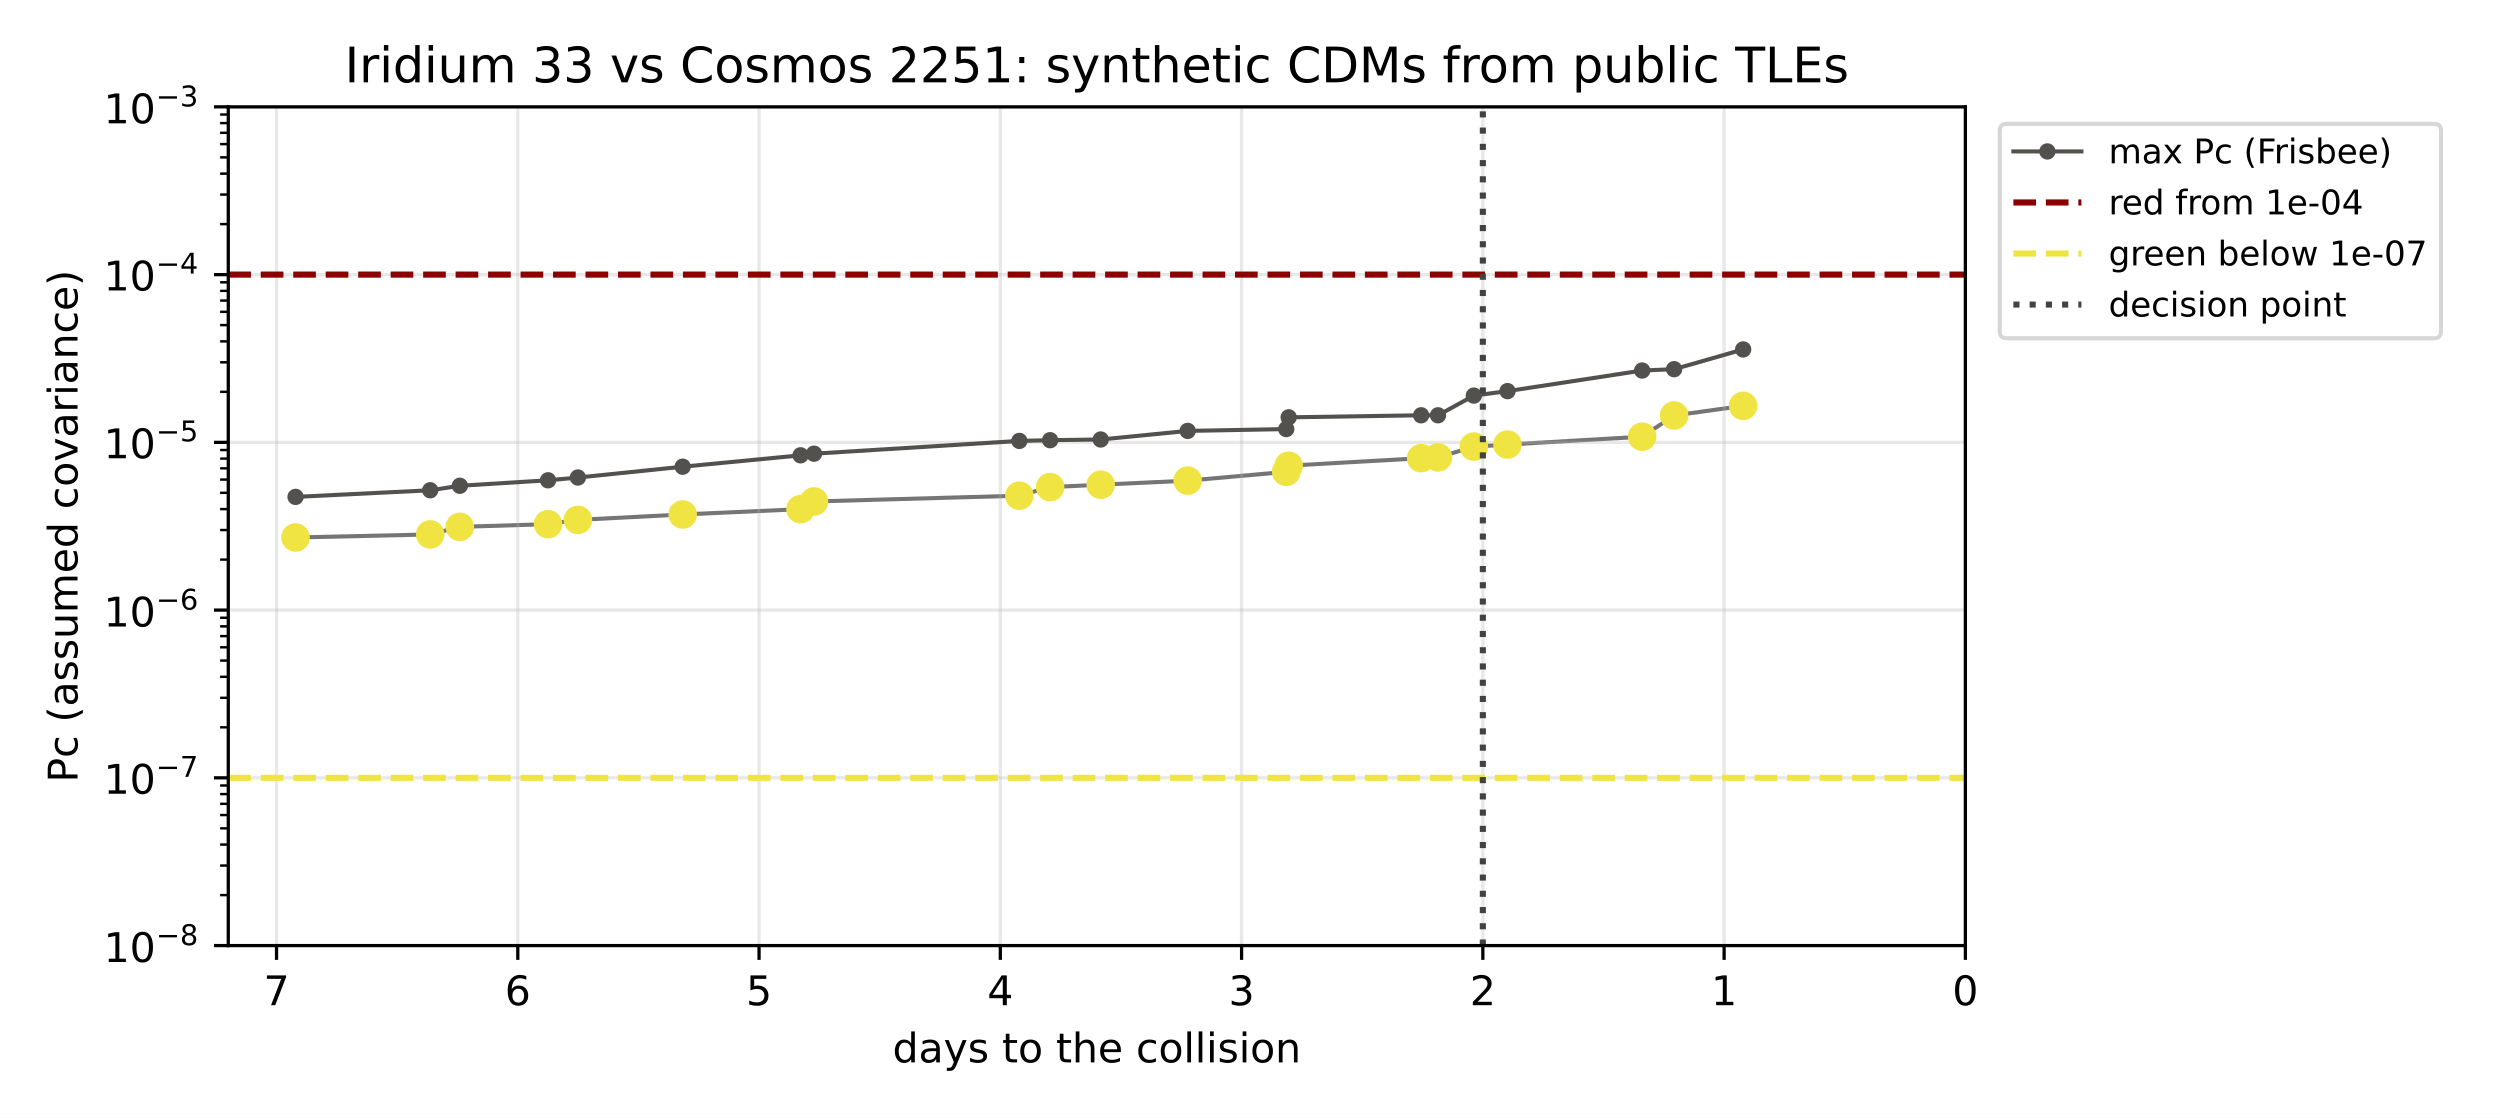
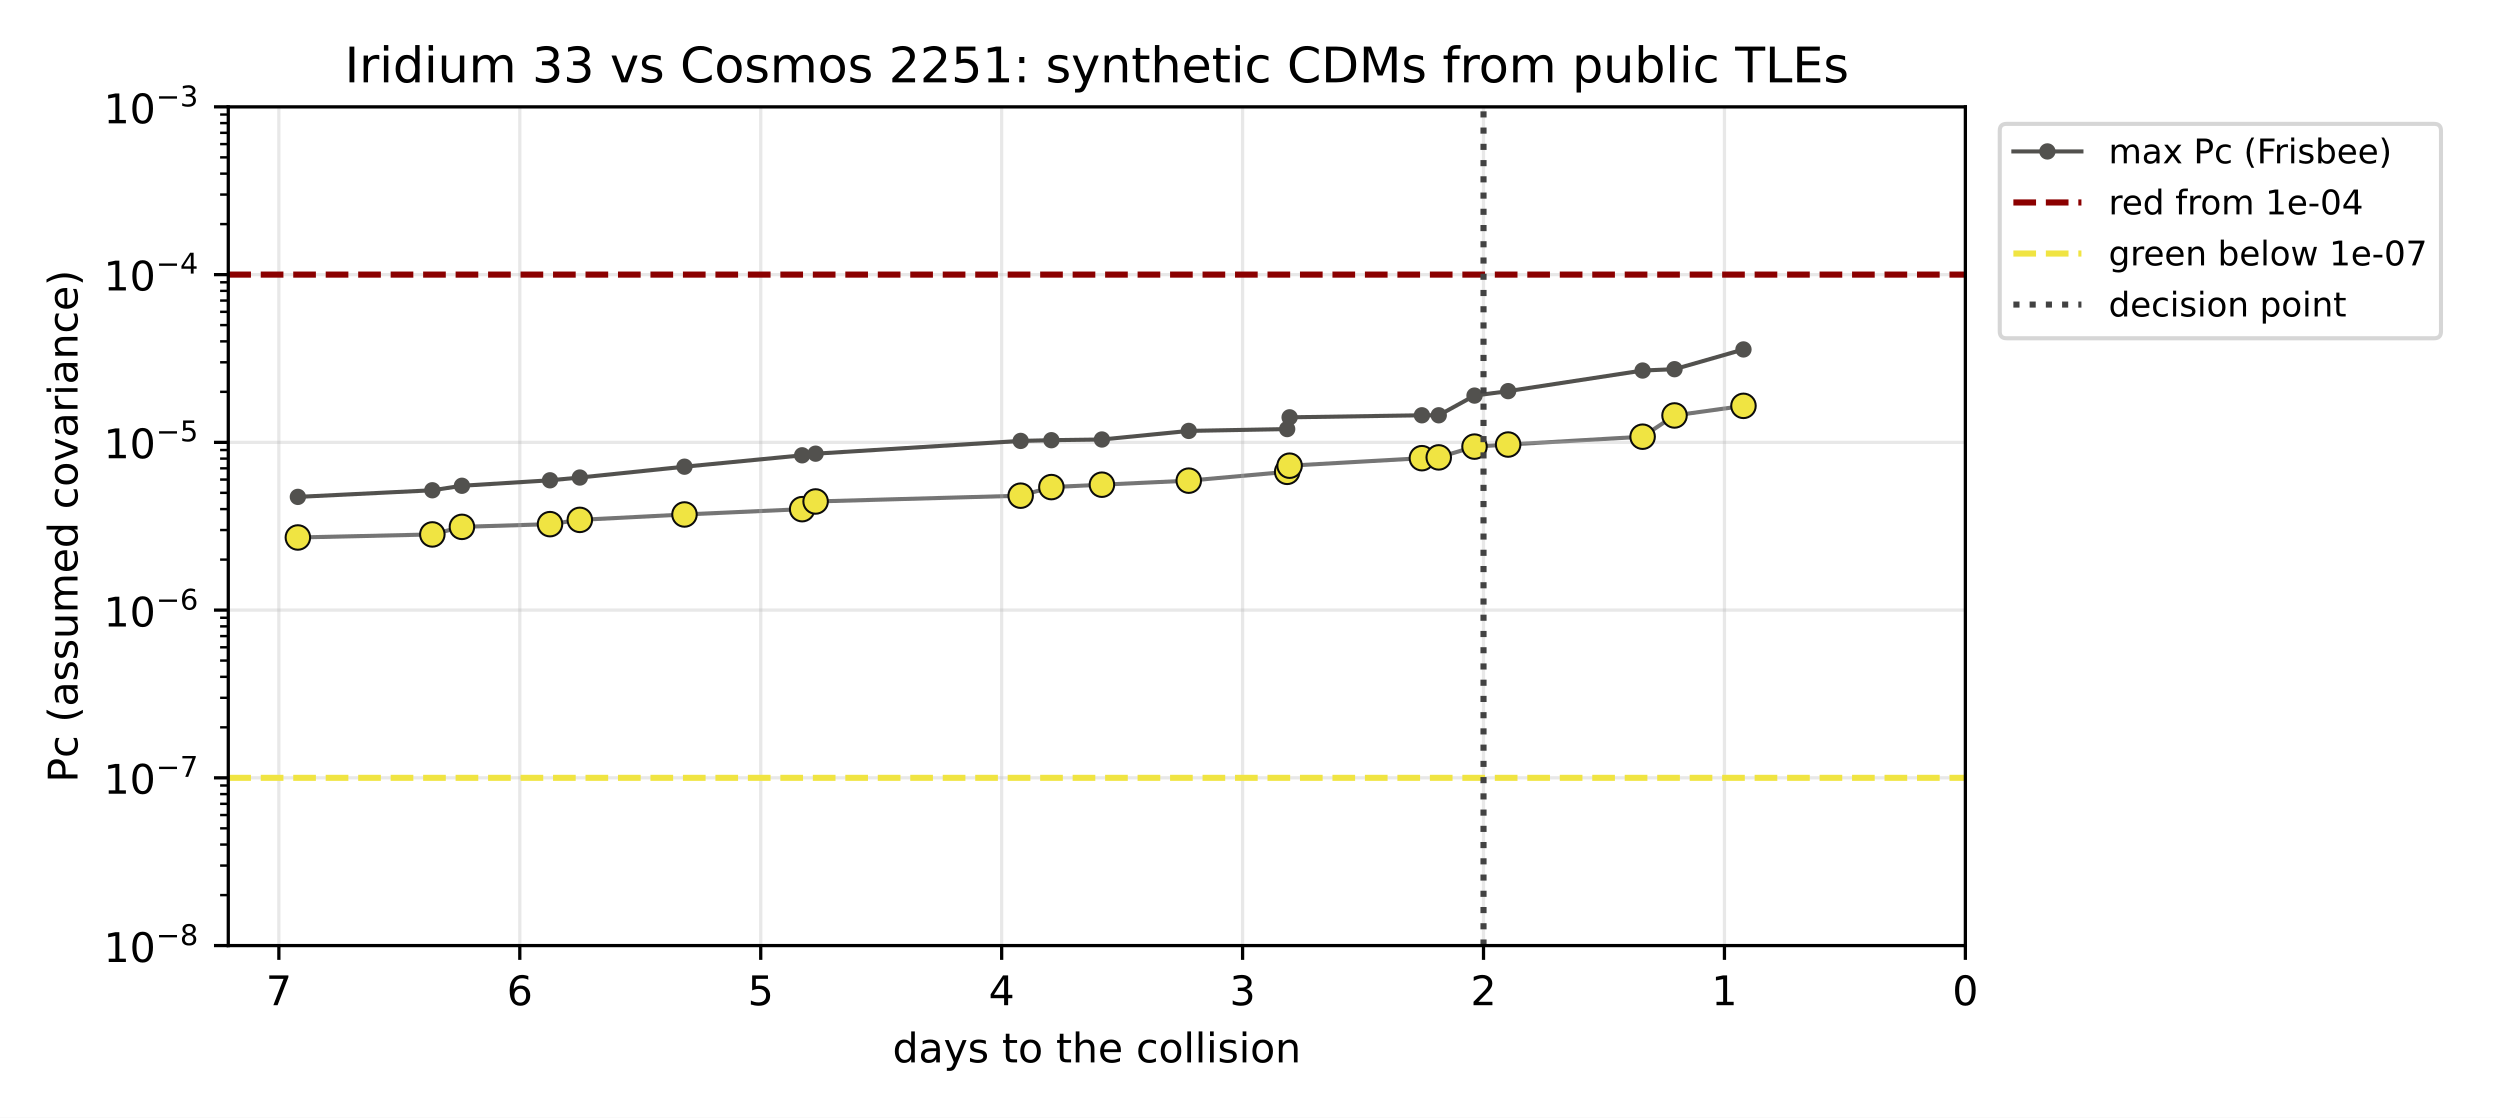
<svg xmlns="http://www.w3.org/2000/svg" xmlns:xlink="http://www.w3.org/1999/xlink" width="612pt" height="273.6pt" viewBox="0 0 612 273.6" version="1.1">
  <defs>
    <style type="text/css">*{stroke-linejoin: round; stroke-linecap: butt}</style>
  </defs>
  <g id="figure_1">
    <g id="patch_1">
      <path d="M 0 273.6  L 612 273.6  L 612 0  L 0 0  z " style="fill: #ffffff" />
    </g>
    <g id="axes_1">
      <g id="patch_2">
        <path d="M 55.882 231.478  L 481.124 231.478  L 481.124 26.16  L 55.882 26.16  z " style="fill: #ffffff" />
      </g>
      <g id="line2d_1">
-         <path d="M 72.351 131.577  L 105.316 130.828  L 112.57 128.976  L 134.161 128.312  L 141.469 127.265  L 167.125 125.943  L 195.97 124.643  L 199.269 122.76  L 249.538 121.342  L 257.069 119.241  L 269.454 118.653  L 290.744 117.663  L 314.868 115.504  L 315.468 114.001  L 347.896 112.163  L 352.025 111.97  L 360.794 109.331  L 369.036 108.824  L 402.001 106.904  L 409.825 101.704  L 426.724 99.355  " clip-path="url(#pdd4ad8a255)" style="fill: none; stroke: #757575; stroke-linecap: square" />
+         <path d="M 72.918 131.577  L 105.837 130.828  L 113.081 128.976  L 134.642 128.312  L 141.941 127.265  L 167.561 125.943  L 196.365 124.643  L 199.66 122.76  L 249.859 121.342  L 257.379 119.241  L 269.748 118.653  L 291.008 117.663  L 315.099 115.504  L 315.697 114.001  L 348.081 112.163  L 352.204 111.97  L 360.961 109.331  L 369.191 108.824  L 402.11 106.904  L 409.923 101.704  L 426.8 99.355  " clip-path="url(#pdd4ad8a255)" style="fill: none; stroke: #757575; stroke-linecap: square" />
      </g>
      <g id="matplotlib.axis_1">
        <g id="xtick_1">
          <g id="line2d_2">
            <path d="M 481.124 231.478  L 481.124 26.16  " clip-path="url(#pdd4ad8a255)" style="fill: none; stroke: #b0b0b0; stroke-opacity: 0.3; stroke-width: 0.8; stroke-linecap: square" />
          </g>
          <g id="line2d_3">
            <defs>
              <path id="mb61244df8e" d="M 0 0  L 0 3.5  " style="stroke: #000000; stroke-width: 0.8" />
            </defs>
            <g>
              <use xlink:href="#mb61244df8e" x="481.124" y="231.478" style="stroke: #000000; stroke-width: 0.8" />
            </g>
          </g>
          <g id="text_1">
            <text style="font-size: 10px; font-family: 'DejaVu Sans', 'Bitstream Vera Sans', 'Computer Modern Sans Serif', 'Lucida Grande', 'Verdana', 'Geneva', 'Lucid', 'Arial', 'Helvetica', 'Avant Garde', sans-serif; text-anchor: middle" x="481.124" y="246.075" transform="rotate(-0 481.124 246.0753)">0</text>
          </g>
        </g>
        <g id="xtick_2">
          <g id="line2d_4">
-             <path d="M 422.063 231.478  L 422.063 26.16  " clip-path="url(#pdd4ad8a255)" style="fill: none; stroke: #b0b0b0; stroke-opacity: 0.3; stroke-width: 0.8; stroke-linecap: square" />
+             <path d="M 422.145 231.478  L 422.145 26.16  " clip-path="url(#pdd4ad8a255)" style="fill: none; stroke: #b0b0b0; stroke-opacity: 0.3; stroke-width: 0.8; stroke-linecap: square" />
          </g>
          <g id="line2d_5">
            <g>
-               <use xlink:href="#mb61244df8e" x="422.063" y="231.478" style="stroke: #000000; stroke-width: 0.8" />
+               <use xlink:href="#mb61244df8e" x="422.145" y="231.478" style="stroke: #000000; stroke-width: 0.8" />
            </g>
          </g>
          <g id="text_2">
-             <text style="font-size: 10px; font-family: 'DejaVu Sans', 'Bitstream Vera Sans', 'Computer Modern Sans Serif', 'Lucida Grande', 'Verdana', 'Geneva', 'Lucid', 'Arial', 'Helvetica', 'Avant Garde', sans-serif; text-anchor: middle" x="422.063" y="246.075" transform="rotate(-0 422.0627 246.0753)">1</text>
+             <text style="font-size: 10px; font-family: 'DejaVu Sans', 'Bitstream Vera Sans', 'Computer Modern Sans Serif', 'Lucida Grande', 'Verdana', 'Geneva', 'Lucid', 'Arial', 'Helvetica', 'Avant Garde', sans-serif; text-anchor: middle" x="422.145" y="246.075" transform="rotate(-0 422.1446 246.0753)">1</text>
          </g>
        </g>
        <g id="xtick_3">
          <g id="line2d_6">
-             <path d="M 363.001 231.478  L 363.001 26.16  " clip-path="url(#pdd4ad8a255)" style="fill: none; stroke: #b0b0b0; stroke-opacity: 0.3; stroke-width: 0.8; stroke-linecap: square" />
+             <path d="M 363.165 231.478  L 363.165 26.16  " clip-path="url(#pdd4ad8a255)" style="fill: none; stroke: #b0b0b0; stroke-opacity: 0.3; stroke-width: 0.8; stroke-linecap: square" />
          </g>
          <g id="line2d_7">
            <g>
-               <use xlink:href="#mb61244df8e" x="363.001" y="231.478" style="stroke: #000000; stroke-width: 0.8" />
+               <use xlink:href="#mb61244df8e" x="363.165" y="231.478" style="stroke: #000000; stroke-width: 0.8" />
            </g>
          </g>
          <g id="text_3">
-             <text style="font-size: 10px; font-family: 'DejaVu Sans', 'Bitstream Vera Sans', 'Computer Modern Sans Serif', 'Lucida Grande', 'Verdana', 'Geneva', 'Lucid', 'Arial', 'Helvetica', 'Avant Garde', sans-serif; text-anchor: middle" x="363.001" y="246.075" transform="rotate(-0 363.0013 246.0753)">2</text>
+             <text style="font-size: 10px; font-family: 'DejaVu Sans', 'Bitstream Vera Sans', 'Computer Modern Sans Serif', 'Lucida Grande', 'Verdana', 'Geneva', 'Lucid', 'Arial', 'Helvetica', 'Avant Garde', sans-serif; text-anchor: middle" x="363.165" y="246.075" transform="rotate(-0 363.1651 246.0753)">2</text>
          </g>
        </g>
        <g id="xtick_4">
          <g id="line2d_8">
-             <path d="M 303.94 231.478  L 303.94 26.16  " clip-path="url(#pdd4ad8a255)" style="fill: none; stroke: #b0b0b0; stroke-opacity: 0.3; stroke-width: 0.8; stroke-linecap: square" />
+             <path d="M 304.186 231.478  L 304.186 26.16  " clip-path="url(#pdd4ad8a255)" style="fill: none; stroke: #b0b0b0; stroke-opacity: 0.3; stroke-width: 0.8; stroke-linecap: square" />
          </g>
          <g id="line2d_9">
            <g>
-               <use xlink:href="#mb61244df8e" x="303.94" y="231.478" style="stroke: #000000; stroke-width: 0.8" />
+               <use xlink:href="#mb61244df8e" x="304.186" y="231.478" style="stroke: #000000; stroke-width: 0.8" />
            </g>
          </g>
          <g id="text_4">
-             <text style="font-size: 10px; font-family: 'DejaVu Sans', 'Bitstream Vera Sans', 'Computer Modern Sans Serif', 'Lucida Grande', 'Verdana', 'Geneva', 'Lucid', 'Arial', 'Helvetica', 'Avant Garde', sans-serif; text-anchor: middle" x="303.94" y="246.075" transform="rotate(-0 303.94 246.0753)">3</text>
+             <text style="font-size: 10px; font-family: 'DejaVu Sans', 'Bitstream Vera Sans', 'Computer Modern Sans Serif', 'Lucida Grande', 'Verdana', 'Geneva', 'Lucid', 'Arial', 'Helvetica', 'Avant Garde', sans-serif; text-anchor: middle" x="304.186" y="246.075" transform="rotate(-0 304.1857 246.0753)">3</text>
          </g>
        </g>
        <g id="xtick_5">
          <g id="line2d_10">
-             <path d="M 244.879 231.478  L 244.879 26.16  " clip-path="url(#pdd4ad8a255)" style="fill: none; stroke: #b0b0b0; stroke-opacity: 0.3; stroke-width: 0.8; stroke-linecap: square" />
+             <path d="M 245.206 231.478  L 245.206 26.16  " clip-path="url(#pdd4ad8a255)" style="fill: none; stroke: #b0b0b0; stroke-opacity: 0.3; stroke-width: 0.8; stroke-linecap: square" />
          </g>
          <g id="line2d_11">
            <g>
-               <use xlink:href="#mb61244df8e" x="244.879" y="231.478" style="stroke: #000000; stroke-width: 0.8" />
+               <use xlink:href="#mb61244df8e" x="245.206" y="231.478" style="stroke: #000000; stroke-width: 0.8" />
            </g>
          </g>
          <g id="text_5">
-             <text style="font-size: 10px; font-family: 'DejaVu Sans', 'Bitstream Vera Sans', 'Computer Modern Sans Serif', 'Lucida Grande', 'Verdana', 'Geneva', 'Lucid', 'Arial', 'Helvetica', 'Avant Garde', sans-serif; text-anchor: middle" x="244.879" y="246.075" transform="rotate(-0 244.8786 246.0753)">4</text>
+             <text style="font-size: 10px; font-family: 'DejaVu Sans', 'Bitstream Vera Sans', 'Computer Modern Sans Serif', 'Lucida Grande', 'Verdana', 'Geneva', 'Lucid', 'Arial', 'Helvetica', 'Avant Garde', sans-serif; text-anchor: middle" x="245.206" y="246.075" transform="rotate(-0 245.2063 246.0753)">4</text>
          </g>
        </g>
        <g id="xtick_6">
          <g id="line2d_12">
-             <path d="M 185.817 231.478  L 185.817 26.16  " clip-path="url(#pdd4ad8a255)" style="fill: none; stroke: #b0b0b0; stroke-opacity: 0.3; stroke-width: 0.8; stroke-linecap: square" />
+             <path d="M 186.227 231.478  L 186.227 26.16  " clip-path="url(#pdd4ad8a255)" style="fill: none; stroke: #b0b0b0; stroke-opacity: 0.3; stroke-width: 0.8; stroke-linecap: square" />
          </g>
          <g id="line2d_13">
            <g>
-               <use xlink:href="#mb61244df8e" x="185.817" y="231.478" style="stroke: #000000; stroke-width: 0.8" />
+               <use xlink:href="#mb61244df8e" x="186.227" y="231.478" style="stroke: #000000; stroke-width: 0.8" />
            </g>
          </g>
          <g id="text_6">
-             <text style="font-size: 10px; font-family: 'DejaVu Sans', 'Bitstream Vera Sans', 'Computer Modern Sans Serif', 'Lucida Grande', 'Verdana', 'Geneva', 'Lucid', 'Arial', 'Helvetica', 'Avant Garde', sans-serif; text-anchor: middle" x="185.817" y="246.075" transform="rotate(-0 185.8173 246.0753)">5</text>
+             <text style="font-size: 10px; font-family: 'DejaVu Sans', 'Bitstream Vera Sans', 'Computer Modern Sans Serif', 'Lucida Grande', 'Verdana', 'Geneva', 'Lucid', 'Arial', 'Helvetica', 'Avant Garde', sans-serif; text-anchor: middle" x="186.227" y="246.075" transform="rotate(-0 186.2269 246.0753)">5</text>
          </g>
        </g>
        <g id="xtick_7">
          <g id="line2d_14">
-             <path d="M 126.756 231.478  L 126.756 26.16  " clip-path="url(#pdd4ad8a255)" style="fill: none; stroke: #b0b0b0; stroke-opacity: 0.3; stroke-width: 0.8; stroke-linecap: square" />
+             <path d="M 127.247 231.478  L 127.247 26.16  " clip-path="url(#pdd4ad8a255)" style="fill: none; stroke: #b0b0b0; stroke-opacity: 0.3; stroke-width: 0.8; stroke-linecap: square" />
          </g>
          <g id="line2d_15">
            <g>
-               <use xlink:href="#mb61244df8e" x="126.756" y="231.478" style="stroke: #000000; stroke-width: 0.8" />
+               <use xlink:href="#mb61244df8e" x="127.247" y="231.478" style="stroke: #000000; stroke-width: 0.8" />
            </g>
          </g>
          <g id="text_7">
-             <text style="font-size: 10px; font-family: 'DejaVu Sans', 'Bitstream Vera Sans', 'Computer Modern Sans Serif', 'Lucida Grande', 'Verdana', 'Geneva', 'Lucid', 'Arial', 'Helvetica', 'Avant Garde', sans-serif; text-anchor: middle" x="126.756" y="246.075" transform="rotate(-0 126.756 246.0753)">6</text>
+             <text style="font-size: 10px; font-family: 'DejaVu Sans', 'Bitstream Vera Sans', 'Computer Modern Sans Serif', 'Lucida Grande', 'Verdana', 'Geneva', 'Lucid', 'Arial', 'Helvetica', 'Avant Garde', sans-serif; text-anchor: middle" x="127.247" y="246.075" transform="rotate(-0 127.2474 246.0753)">6</text>
          </g>
        </g>
        <g id="xtick_8">
          <g id="line2d_16">
-             <path d="M 67.695 231.478  L 67.695 26.16  " clip-path="url(#pdd4ad8a255)" style="fill: none; stroke: #b0b0b0; stroke-opacity: 0.3; stroke-width: 0.8; stroke-linecap: square" />
+             <path d="M 68.268 231.478  L 68.268 26.16  " clip-path="url(#pdd4ad8a255)" style="fill: none; stroke: #b0b0b0; stroke-opacity: 0.3; stroke-width: 0.8; stroke-linecap: square" />
          </g>
          <g id="line2d_17">
            <g>
-               <use xlink:href="#mb61244df8e" x="67.695" y="231.478" style="stroke: #000000; stroke-width: 0.8" />
+               <use xlink:href="#mb61244df8e" x="68.268" y="231.478" style="stroke: #000000; stroke-width: 0.8" />
            </g>
          </g>
          <g id="text_8">
-             <text style="font-size: 10px; font-family: 'DejaVu Sans', 'Bitstream Vera Sans', 'Computer Modern Sans Serif', 'Lucida Grande', 'Verdana', 'Geneva', 'Lucid', 'Arial', 'Helvetica', 'Avant Garde', sans-serif; text-anchor: middle" x="67.695" y="246.075" transform="rotate(-0 67.69461 246.0753)">7</text>
+             <text style="font-size: 10px; font-family: 'DejaVu Sans', 'Bitstream Vera Sans', 'Computer Modern Sans Serif', 'Lucida Grande', 'Verdana', 'Geneva', 'Lucid', 'Arial', 'Helvetica', 'Avant Garde', sans-serif; text-anchor: middle" x="68.268" y="246.075" transform="rotate(-0 68.26802 246.0753)">7</text>
          </g>
        </g>
        <g id="text_9">
          <text style="font-size: 10px; font-family: 'DejaVu Sans', 'Bitstream Vera Sans', 'Computer Modern Sans Serif', 'Lucida Grande', 'Verdana', 'Geneva', 'Lucid', 'Arial', 'Helvetica', 'Avant Garde', sans-serif; text-anchor: middle" x="268.503" y="260.076" transform="rotate(-0 268.5032 260.0761)">days to the collision</text>
        </g>
      </g>
      <g id="matplotlib.axis_2">
        <g id="ytick_1">
          <g id="line2d_18">
            <path d="M 55.882 231.478  L 481.124 231.478  " clip-path="url(#pdd4ad8a255)" style="fill: none; stroke: #b0b0b0; stroke-opacity: 0.3; stroke-width: 0.8; stroke-linecap: square" />
          </g>
          <g id="line2d_19">
            <defs>
              <path id="m581bd21d73" d="M 0 0  L -3.5 0  " style="stroke: #000000; stroke-width: 0.8" />
            </defs>
            <g>
              <use xlink:href="#m581bd21d73" x="55.882" y="231.478" style="stroke: #000000; stroke-width: 0.8" />
            </g>
          </g>
          <g id="text_10">
            <g transform="translate(25.38234 236.1777)">
              <text>
                <tspan x="0" y="-0.675" style="font-size: 10px; font-family: 'DejaVu Sans'">1</tspan>
                <tspan x="6.362" y="-0.675" style="font-size: 10px; font-family: 'DejaVu Sans'">0</tspan>
                <tspan x="12.82" y="-4.805" style="font-size: 7px; font-family: 'DejaVu Sans'">−</tspan>
                <tspan x="18.686" y="-4.805" style="font-size: 7px; font-family: 'DejaVu Sans'">8</tspan>
              </text>
            </g>
          </g>
        </g>
        <g id="ytick_2">
          <g id="line2d_20">
            <path d="M 55.882 190.414  L 481.124 190.414  " clip-path="url(#pdd4ad8a255)" style="fill: none; stroke: #b0b0b0; stroke-opacity: 0.3; stroke-width: 0.8; stroke-linecap: square" />
          </g>
          <g id="line2d_21">
            <g>
              <use xlink:href="#m581bd21d73" x="55.882" y="190.414" style="stroke: #000000; stroke-width: 0.8" />
            </g>
          </g>
          <g id="text_11">
            <g transform="translate(25.38234 195.0641)">
              <text>
                <tspan x="0" y="-0.762" style="font-size: 10px; font-family: 'DejaVu Sans'">1</tspan>
                <tspan x="6.362" y="-0.762" style="font-size: 10px; font-family: 'DejaVu Sans'">0</tspan>
                <tspan x="12.82" y="-4.892" style="font-size: 7px; font-family: 'DejaVu Sans'">−</tspan>
                <tspan x="18.686" y="-4.892" style="font-size: 7px; font-family: 'DejaVu Sans'">7</tspan>
              </text>
            </g>
          </g>
        </g>
        <g id="ytick_3">
          <g id="line2d_22">
            <path d="M 55.882 149.351  L 481.124 149.351  " clip-path="url(#pdd4ad8a255)" style="fill: none; stroke: #b0b0b0; stroke-opacity: 0.3; stroke-width: 0.8; stroke-linecap: square" />
          </g>
          <g id="line2d_23">
            <g>
              <use xlink:href="#m581bd21d73" x="55.882" y="149.351" style="stroke: #000000; stroke-width: 0.8" />
            </g>
          </g>
          <g id="text_12">
            <g transform="translate(25.38234 154.0506)">
              <text>
                <tspan x="0" y="-0.675" style="font-size: 10px; font-family: 'DejaVu Sans'">1</tspan>
                <tspan x="6.362" y="-0.675" style="font-size: 10px; font-family: 'DejaVu Sans'">0</tspan>
                <tspan x="12.82" y="-4.805" style="font-size: 7px; font-family: 'DejaVu Sans'">−</tspan>
                <tspan x="18.686" y="-4.805" style="font-size: 7px; font-family: 'DejaVu Sans'">6</tspan>
              </text>
            </g>
          </g>
        </g>
        <g id="ytick_4">
          <g id="line2d_24">
            <path d="M 55.882 108.287  L 481.124 108.287  " clip-path="url(#pdd4ad8a255)" style="fill: none; stroke: #b0b0b0; stroke-opacity: 0.3; stroke-width: 0.8; stroke-linecap: square" />
          </g>
          <g id="line2d_25">
            <g>
              <use xlink:href="#m581bd21d73" x="55.882" y="108.287" style="stroke: #000000; stroke-width: 0.8" />
            </g>
          </g>
          <g id="text_13">
            <g transform="translate(25.38234 112.9371)">
              <text>
                <tspan x="0" y="-0.762" style="font-size: 10px; font-family: 'DejaVu Sans'">1</tspan>
                <tspan x="6.362" y="-0.762" style="font-size: 10px; font-family: 'DejaVu Sans'">0</tspan>
                <tspan x="12.82" y="-4.892" style="font-size: 7px; font-family: 'DejaVu Sans'">−</tspan>
                <tspan x="18.686" y="-4.892" style="font-size: 7px; font-family: 'DejaVu Sans'">5</tspan>
              </text>
            </g>
          </g>
        </g>
        <g id="ytick_5">
          <g id="line2d_26">
            <path d="M 55.882 67.224  L 481.124 67.224  " clip-path="url(#pdd4ad8a255)" style="fill: none; stroke: #b0b0b0; stroke-opacity: 0.3; stroke-width: 0.8; stroke-linecap: square" />
          </g>
          <g id="line2d_27">
            <g>
              <use xlink:href="#m581bd21d73" x="55.882" y="67.224" style="stroke: #000000; stroke-width: 0.8" />
            </g>
          </g>
          <g id="text_14">
            <g transform="translate(25.38234 71.87353)">
              <text>
                <tspan x="0" y="-0.762" style="font-size: 10px; font-family: 'DejaVu Sans'">1</tspan>
                <tspan x="6.362" y="-0.762" style="font-size: 10px; font-family: 'DejaVu Sans'">0</tspan>
                <tspan x="12.82" y="-4.892" style="font-size: 7px; font-family: 'DejaVu Sans'">−</tspan>
                <tspan x="18.686" y="-4.892" style="font-size: 7px; font-family: 'DejaVu Sans'">4</tspan>
              </text>
            </g>
          </g>
        </g>
        <g id="ytick_6">
          <g id="line2d_28">
            <path d="M 55.882 26.16  L 481.124 26.16  " clip-path="url(#pdd4ad8a255)" style="fill: none; stroke: #b0b0b0; stroke-opacity: 0.3; stroke-width: 0.8; stroke-linecap: square" />
          </g>
          <g id="line2d_29">
            <g>
              <use xlink:href="#m581bd21d73" x="55.882" y="26.16" style="stroke: #000000; stroke-width: 0.8" />
            </g>
          </g>
          <g id="text_15">
            <g transform="translate(25.38234 30.86)">
              <text>
                <tspan x="0" y="-0.675" style="font-size: 10px; font-family: 'DejaVu Sans'">1</tspan>
                <tspan x="6.362" y="-0.675" style="font-size: 10px; font-family: 'DejaVu Sans'">0</tspan>
                <tspan x="12.82" y="-4.805" style="font-size: 7px; font-family: 'DejaVu Sans'">−</tspan>
                <tspan x="18.686" y="-4.805" style="font-size: 7px; font-family: 'DejaVu Sans'">3</tspan>
              </text>
            </g>
          </g>
        </g>
        <g id="ytick_7">
          <g id="line2d_30">
            <defs>
              <path id="m487f15cbb2" d="M 0 0  L -2 0  " style="stroke: #000000; stroke-width: 0.6" />
            </defs>
            <g>
              <use xlink:href="#m487f15cbb2" x="55.882" y="219.116" style="stroke: #000000; stroke-width: 0.6" />
            </g>
          </g>
        </g>
        <g id="ytick_8">
          <g id="line2d_31">
            <g>
              <use xlink:href="#m487f15cbb2" x="55.882" y="211.885" style="stroke: #000000; stroke-width: 0.6" />
            </g>
          </g>
        </g>
        <g id="ytick_9">
          <g id="line2d_32">
            <g>
              <use xlink:href="#m487f15cbb2" x="55.882" y="206.755" style="stroke: #000000; stroke-width: 0.6" />
            </g>
          </g>
        </g>
        <g id="ytick_10">
          <g id="line2d_33">
            <g>
              <use xlink:href="#m487f15cbb2" x="55.882" y="202.775" style="stroke: #000000; stroke-width: 0.6" />
            </g>
          </g>
        </g>
        <g id="ytick_11">
          <g id="line2d_34">
            <g>
              <use xlink:href="#m487f15cbb2" x="55.882" y="199.524" style="stroke: #000000; stroke-width: 0.6" />
            </g>
          </g>
        </g>
        <g id="ytick_12">
          <g id="line2d_35">
            <g>
              <use xlink:href="#m487f15cbb2" x="55.882" y="196.775" style="stroke: #000000; stroke-width: 0.6" />
            </g>
          </g>
        </g>
        <g id="ytick_13">
          <g id="line2d_36">
            <g>
              <use xlink:href="#m487f15cbb2" x="55.882" y="194.394" style="stroke: #000000; stroke-width: 0.6" />
            </g>
          </g>
        </g>
        <g id="ytick_14">
          <g id="line2d_37">
            <g>
              <use xlink:href="#m487f15cbb2" x="55.882" y="192.293" style="stroke: #000000; stroke-width: 0.6" />
            </g>
          </g>
        </g>
        <g id="ytick_15">
          <g id="line2d_38">
            <g>
              <use xlink:href="#m487f15cbb2" x="55.882" y="178.053" style="stroke: #000000; stroke-width: 0.6" />
            </g>
          </g>
        </g>
        <g id="ytick_16">
          <g id="line2d_39">
            <g>
              <use xlink:href="#m487f15cbb2" x="55.882" y="170.822" style="stroke: #000000; stroke-width: 0.6" />
            </g>
          </g>
        </g>
        <g id="ytick_17">
          <g id="line2d_40">
            <g>
              <use xlink:href="#m487f15cbb2" x="55.882" y="165.691" style="stroke: #000000; stroke-width: 0.6" />
            </g>
          </g>
        </g>
        <g id="ytick_18">
          <g id="line2d_41">
            <g>
              <use xlink:href="#m487f15cbb2" x="55.882" y="161.712" style="stroke: #000000; stroke-width: 0.6" />
            </g>
          </g>
        </g>
        <g id="ytick_19">
          <g id="line2d_42">
            <g>
              <use xlink:href="#m487f15cbb2" x="55.882" y="158.46" style="stroke: #000000; stroke-width: 0.6" />
            </g>
          </g>
        </g>
        <g id="ytick_20">
          <g id="line2d_43">
            <g>
              <use xlink:href="#m487f15cbb2" x="55.882" y="155.711" style="stroke: #000000; stroke-width: 0.6" />
            </g>
          </g>
        </g>
        <g id="ytick_21">
          <g id="line2d_44">
            <g>
              <use xlink:href="#m487f15cbb2" x="55.882" y="153.33" style="stroke: #000000; stroke-width: 0.6" />
            </g>
          </g>
        </g>
        <g id="ytick_22">
          <g id="line2d_45">
            <g>
              <use xlink:href="#m487f15cbb2" x="55.882" y="151.23" style="stroke: #000000; stroke-width: 0.6" />
            </g>
          </g>
        </g>
        <g id="ytick_23">
          <g id="line2d_46">
            <g>
              <use xlink:href="#m487f15cbb2" x="55.882" y="136.989" style="stroke: #000000; stroke-width: 0.6" />
            </g>
          </g>
        </g>
        <g id="ytick_24">
          <g id="line2d_47">
            <g>
              <use xlink:href="#m487f15cbb2" x="55.882" y="129.758" style="stroke: #000000; stroke-width: 0.6" />
            </g>
          </g>
        </g>
        <g id="ytick_25">
          <g id="line2d_48">
            <g>
              <use xlink:href="#m487f15cbb2" x="55.882" y="124.628" style="stroke: #000000; stroke-width: 0.6" />
            </g>
          </g>
        </g>
        <g id="ytick_26">
          <g id="line2d_49">
            <g>
              <use xlink:href="#m487f15cbb2" x="55.882" y="120.648" style="stroke: #000000; stroke-width: 0.6" />
            </g>
          </g>
        </g>
        <g id="ytick_27">
          <g id="line2d_50">
            <g>
              <use xlink:href="#m487f15cbb2" x="55.882" y="117.397" style="stroke: #000000; stroke-width: 0.6" />
            </g>
          </g>
        </g>
        <g id="ytick_28">
          <g id="line2d_51">
            <g>
              <use xlink:href="#m487f15cbb2" x="55.882" y="114.648" style="stroke: #000000; stroke-width: 0.6" />
            </g>
          </g>
        </g>
        <g id="ytick_29">
          <g id="line2d_52">
            <g>
              <use xlink:href="#m487f15cbb2" x="55.882" y="112.267" style="stroke: #000000; stroke-width: 0.6" />
            </g>
          </g>
        </g>
        <g id="ytick_30">
          <g id="line2d_53">
            <g>
              <use xlink:href="#m487f15cbb2" x="55.882" y="110.166" style="stroke: #000000; stroke-width: 0.6" />
            </g>
          </g>
        </g>
        <g id="ytick_31">
          <g id="line2d_54">
            <g>
              <use xlink:href="#m487f15cbb2" x="55.882" y="95.926" style="stroke: #000000; stroke-width: 0.6" />
            </g>
          </g>
        </g>
        <g id="ytick_32">
          <g id="line2d_55">
            <g>
              <use xlink:href="#m487f15cbb2" x="55.882" y="88.695" style="stroke: #000000; stroke-width: 0.6" />
            </g>
          </g>
        </g>
        <g id="ytick_33">
          <g id="line2d_56">
            <g>
              <use xlink:href="#m487f15cbb2" x="55.882" y="83.564" style="stroke: #000000; stroke-width: 0.6" />
            </g>
          </g>
        </g>
        <g id="ytick_34">
          <g id="line2d_57">
            <g>
              <use xlink:href="#m487f15cbb2" x="55.882" y="79.585" style="stroke: #000000; stroke-width: 0.6" />
            </g>
          </g>
        </g>
        <g id="ytick_35">
          <g id="line2d_58">
            <g>
              <use xlink:href="#m487f15cbb2" x="55.882" y="76.333" style="stroke: #000000; stroke-width: 0.6" />
            </g>
          </g>
        </g>
        <g id="ytick_36">
          <g id="line2d_59">
            <g>
              <use xlink:href="#m487f15cbb2" x="55.882" y="73.584" style="stroke: #000000; stroke-width: 0.6" />
            </g>
          </g>
        </g>
        <g id="ytick_37">
          <g id="line2d_60">
            <g>
              <use xlink:href="#m487f15cbb2" x="55.882" y="71.203" style="stroke: #000000; stroke-width: 0.6" />
            </g>
          </g>
        </g>
        <g id="ytick_38">
          <g id="line2d_61">
            <g>
              <use xlink:href="#m487f15cbb2" x="55.882" y="69.102" style="stroke: #000000; stroke-width: 0.6" />
            </g>
          </g>
        </g>
        <g id="ytick_39">
          <g id="line2d_62">
            <g>
              <use xlink:href="#m487f15cbb2" x="55.882" y="54.862" style="stroke: #000000; stroke-width: 0.6" />
            </g>
          </g>
        </g>
        <g id="ytick_40">
          <g id="line2d_63">
            <g>
              <use xlink:href="#m487f15cbb2" x="55.882" y="47.631" style="stroke: #000000; stroke-width: 0.6" />
            </g>
          </g>
        </g>
        <g id="ytick_41">
          <g id="line2d_64">
            <g>
              <use xlink:href="#m487f15cbb2" x="55.882" y="42.501" style="stroke: #000000; stroke-width: 0.6" />
            </g>
          </g>
        </g>
        <g id="ytick_42">
          <g id="line2d_65">
            <g>
              <use xlink:href="#m487f15cbb2" x="55.882" y="38.521" style="stroke: #000000; stroke-width: 0.6" />
            </g>
          </g>
        </g>
        <g id="ytick_43">
          <g id="line2d_66">
            <g>
              <use xlink:href="#m487f15cbb2" x="55.882" y="35.27" style="stroke: #000000; stroke-width: 0.6" />
            </g>
          </g>
        </g>
        <g id="ytick_44">
          <g id="line2d_67">
            <g>
              <use xlink:href="#m487f15cbb2" x="55.882" y="32.521" style="stroke: #000000; stroke-width: 0.6" />
            </g>
          </g>
        </g>
        <g id="ytick_45">
          <g id="line2d_68">
            <g>
              <use xlink:href="#m487f15cbb2" x="55.882" y="30.139" style="stroke: #000000; stroke-width: 0.6" />
            </g>
          </g>
        </g>
        <g id="ytick_46">
          <g id="line2d_69">
            <g>
              <use xlink:href="#m487f15cbb2" x="55.882" y="28.039" style="stroke: #000000; stroke-width: 0.6" />
            </g>
          </g>
        </g>
        <g id="text_16">
          <text style="font-size: 10px; font-family: 'DejaVu Sans', 'Bitstream Vera Sans', 'Computer Modern Sans Serif', 'Lucida Grande', 'Verdana', 'Geneva', 'Lucid', 'Arial', 'Helvetica', 'Avant Garde', sans-serif; text-anchor: middle" x="18.98" y="128.819" transform="rotate(-90 18.98 128.8188)">Pc (assumed covariance)</text>
        </g>
      </g>
      <g id="PathCollection_1">
        <defs>
-           <path id="mcb1d6da054" d="M 0 3  C 0.796 3 1.559 2.684 2.121 2.121  C 2.684 1.559 3 0.796 3 0  C 3 -0.796 2.684 -1.559 2.121 -2.121  C 1.559 -2.684 0.796 -3 0 -3  C -0.796 -3 -1.559 -2.684 -2.121 -2.121  C -2.684 -1.559 -3 -0.796 -3 0  C -3 0.796 -2.684 1.559 -2.121 2.121  C -1.559 2.684 -0.796 3 0 3  z " style="stroke: #f0e442" />
+           <path id="C0_0_b67ca6094e" d="M 0 3  C 0.796 3 1.559 2.684 2.121 2.121  C 2.684 1.559 3 0.796 3 -0  C 3 -0.796 2.684 -1.559 2.121 -2.121  C 1.559 -2.684 0.796 -3 0 -3  C -0.796 -3 -1.559 -2.684 -2.121 -2.121  C -2.684 -1.559 -3 -0.796 -3 0  C -3 0.796 -2.684 1.559 -2.121 2.121  C -1.559 2.684 -0.796 3 0 3  z " />
        </defs>
        <g clip-path="url(#pdd4ad8a255)">
-           <use xlink:href="#mcb1d6da054" x="72.351" y="131.577" style="fill: #f0e442; stroke: #f0e442" />
-         </g>
-       </g>
-       <g id="PathCollection_2">
-         <g clip-path="url(#pdd4ad8a255)">
-           <use xlink:href="#mcb1d6da054" x="105.316" y="130.828" style="fill: #f0e442; stroke: #f0e442" />
-         </g>
-       </g>
-       <g id="PathCollection_3">
-         <g clip-path="url(#pdd4ad8a255)">
-           <use xlink:href="#mcb1d6da054" x="112.57" y="128.976" style="fill: #f0e442; stroke: #f0e442" />
-         </g>
-       </g>
-       <g id="PathCollection_4">
-         <g clip-path="url(#pdd4ad8a255)">
-           <use xlink:href="#mcb1d6da054" x="134.161" y="128.312" style="fill: #f0e442; stroke: #f0e442" />
-         </g>
-       </g>
-       <g id="PathCollection_5">
-         <g clip-path="url(#pdd4ad8a255)">
-           <use xlink:href="#mcb1d6da054" x="141.469" y="127.265" style="fill: #f0e442; stroke: #f0e442" />
-         </g>
-       </g>
-       <g id="PathCollection_6">
-         <g clip-path="url(#pdd4ad8a255)">
-           <use xlink:href="#mcb1d6da054" x="167.125" y="125.943" style="fill: #f0e442; stroke: #f0e442" />
-         </g>
-       </g>
-       <g id="PathCollection_7">
-         <g clip-path="url(#pdd4ad8a255)">
-           <use xlink:href="#mcb1d6da054" x="195.97" y="124.643" style="fill: #f0e442; stroke: #f0e442" />
-         </g>
-       </g>
-       <g id="PathCollection_8">
-         <g clip-path="url(#pdd4ad8a255)">
-           <use xlink:href="#mcb1d6da054" x="199.269" y="122.76" style="fill: #f0e442; stroke: #f0e442" />
-         </g>
-       </g>
-       <g id="PathCollection_9">
-         <g clip-path="url(#pdd4ad8a255)">
-           <use xlink:href="#mcb1d6da054" x="249.538" y="121.342" style="fill: #f0e442; stroke: #f0e442" />
-         </g>
-       </g>
-       <g id="PathCollection_10">
-         <g clip-path="url(#pdd4ad8a255)">
-           <use xlink:href="#mcb1d6da054" x="257.069" y="119.241" style="fill: #f0e442; stroke: #f0e442" />
-         </g>
-       </g>
-       <g id="PathCollection_11">
-         <g clip-path="url(#pdd4ad8a255)">
-           <use xlink:href="#mcb1d6da054" x="269.454" y="118.653" style="fill: #f0e442; stroke: #f0e442" />
-         </g>
-       </g>
-       <g id="PathCollection_12">
-         <g clip-path="url(#pdd4ad8a255)">
-           <use xlink:href="#mcb1d6da054" x="290.744" y="117.663" style="fill: #f0e442; stroke: #f0e442" />
-         </g>
-       </g>
-       <g id="PathCollection_13">
-         <g clip-path="url(#pdd4ad8a255)">
-           <use xlink:href="#mcb1d6da054" x="314.868" y="115.504" style="fill: #f0e442; stroke: #f0e442" />
-         </g>
-       </g>
-       <g id="PathCollection_14">
-         <g clip-path="url(#pdd4ad8a255)">
-           <use xlink:href="#mcb1d6da054" x="315.468" y="114.001" style="fill: #f0e442; stroke: #f0e442" />
-         </g>
-       </g>
-       <g id="PathCollection_15">
-         <g clip-path="url(#pdd4ad8a255)">
-           <use xlink:href="#mcb1d6da054" x="347.896" y="112.163" style="fill: #f0e442; stroke: #f0e442" />
-         </g>
-       </g>
-       <g id="PathCollection_16">
-         <g clip-path="url(#pdd4ad8a255)">
-           <use xlink:href="#mcb1d6da054" x="352.025" y="111.97" style="fill: #f0e442; stroke: #f0e442" />
-         </g>
-       </g>
-       <g id="PathCollection_17">
-         <g clip-path="url(#pdd4ad8a255)">
-           <use xlink:href="#mcb1d6da054" x="360.794" y="109.331" style="fill: #f0e442; stroke: #f0e442" />
-         </g>
-       </g>
-       <g id="PathCollection_18">
-         <g clip-path="url(#pdd4ad8a255)">
-           <use xlink:href="#mcb1d6da054" x="369.036" y="108.824" style="fill: #f0e442; stroke: #f0e442" />
-         </g>
-       </g>
-       <g id="PathCollection_19">
-         <g clip-path="url(#pdd4ad8a255)">
-           <use xlink:href="#mcb1d6da054" x="402.001" y="106.904" style="fill: #f0e442; stroke: #f0e442" />
-         </g>
-       </g>
-       <g id="PathCollection_20">
-         <g clip-path="url(#pdd4ad8a255)">
-           <use xlink:href="#mcb1d6da054" x="409.825" y="101.704" style="fill: #f0e442; stroke: #f0e442" />
-         </g>
-       </g>
-       <g id="PathCollection_21">
-         <g clip-path="url(#pdd4ad8a255)">
-           <use xlink:href="#mcb1d6da054" x="426.724" y="99.355" style="fill: #f0e442; stroke: #f0e442" />
+           <use xlink:href="#C0_0_b67ca6094e" x="72.918" y="131.577" style="fill: #f0e442; stroke: #0b0b0b; stroke-width: 0.5" />
+         </g>
+         <g clip-path="url(#pdd4ad8a255)">
+           <use xlink:href="#C0_0_b67ca6094e" x="105.837" y="130.828" style="fill: #f0e442; stroke: #0b0b0b; stroke-width: 0.5" />
+         </g>
+         <g clip-path="url(#pdd4ad8a255)">
+           <use xlink:href="#C0_0_b67ca6094e" x="113.081" y="128.976" style="fill: #f0e442; stroke: #0b0b0b; stroke-width: 0.5" />
+         </g>
+         <g clip-path="url(#pdd4ad8a255)">
+           <use xlink:href="#C0_0_b67ca6094e" x="134.642" y="128.312" style="fill: #f0e442; stroke: #0b0b0b; stroke-width: 0.5" />
+         </g>
+         <g clip-path="url(#pdd4ad8a255)">
+           <use xlink:href="#C0_0_b67ca6094e" x="141.941" y="127.265" style="fill: #f0e442; stroke: #0b0b0b; stroke-width: 0.5" />
+         </g>
+         <g clip-path="url(#pdd4ad8a255)">
+           <use xlink:href="#C0_0_b67ca6094e" x="167.561" y="125.943" style="fill: #f0e442; stroke: #0b0b0b; stroke-width: 0.5" />
+         </g>
+         <g clip-path="url(#pdd4ad8a255)">
+           <use xlink:href="#C0_0_b67ca6094e" x="196.365" y="124.643" style="fill: #f0e442; stroke: #0b0b0b; stroke-width: 0.5" />
+         </g>
+         <g clip-path="url(#pdd4ad8a255)">
+           <use xlink:href="#C0_0_b67ca6094e" x="199.66" y="122.76" style="fill: #f0e442; stroke: #0b0b0b; stroke-width: 0.5" />
+         </g>
+         <g clip-path="url(#pdd4ad8a255)">
+           <use xlink:href="#C0_0_b67ca6094e" x="249.859" y="121.342" style="fill: #f0e442; stroke: #0b0b0b; stroke-width: 0.5" />
+         </g>
+         <g clip-path="url(#pdd4ad8a255)">
+           <use xlink:href="#C0_0_b67ca6094e" x="257.379" y="119.241" style="fill: #f0e442; stroke: #0b0b0b; stroke-width: 0.5" />
+         </g>
+         <g clip-path="url(#pdd4ad8a255)">
+           <use xlink:href="#C0_0_b67ca6094e" x="269.748" y="118.653" style="fill: #f0e442; stroke: #0b0b0b; stroke-width: 0.5" />
+         </g>
+         <g clip-path="url(#pdd4ad8a255)">
+           <use xlink:href="#C0_0_b67ca6094e" x="291.008" y="117.663" style="fill: #f0e442; stroke: #0b0b0b; stroke-width: 0.5" />
+         </g>
+         <g clip-path="url(#pdd4ad8a255)">
+           <use xlink:href="#C0_0_b67ca6094e" x="315.099" y="115.504" style="fill: #f0e442; stroke: #0b0b0b; stroke-width: 0.5" />
+         </g>
+         <g clip-path="url(#pdd4ad8a255)">
+           <use xlink:href="#C0_0_b67ca6094e" x="315.697" y="114.001" style="fill: #f0e442; stroke: #0b0b0b; stroke-width: 0.5" />
+         </g>
+         <g clip-path="url(#pdd4ad8a255)">
+           <use xlink:href="#C0_0_b67ca6094e" x="348.081" y="112.163" style="fill: #f0e442; stroke: #0b0b0b; stroke-width: 0.5" />
+         </g>
+         <g clip-path="url(#pdd4ad8a255)">
+           <use xlink:href="#C0_0_b67ca6094e" x="352.204" y="111.97" style="fill: #f0e442; stroke: #0b0b0b; stroke-width: 0.5" />
+         </g>
+         <g clip-path="url(#pdd4ad8a255)">
+           <use xlink:href="#C0_0_b67ca6094e" x="360.961" y="109.331" style="fill: #f0e442; stroke: #0b0b0b; stroke-width: 0.5" />
+         </g>
+         <g clip-path="url(#pdd4ad8a255)">
+           <use xlink:href="#C0_0_b67ca6094e" x="369.191" y="108.824" style="fill: #f0e442; stroke: #0b0b0b; stroke-width: 0.5" />
+         </g>
+         <g clip-path="url(#pdd4ad8a255)">
+           <use xlink:href="#C0_0_b67ca6094e" x="402.11" y="106.904" style="fill: #f0e442; stroke: #0b0b0b; stroke-width: 0.5" />
+         </g>
+         <g clip-path="url(#pdd4ad8a255)">
+           <use xlink:href="#C0_0_b67ca6094e" x="409.923" y="101.704" style="fill: #f0e442; stroke: #0b0b0b; stroke-width: 0.5" />
+         </g>
+         <g clip-path="url(#pdd4ad8a255)">
+           <use xlink:href="#C0_0_b67ca6094e" x="426.8" y="99.355" style="fill: #f0e442; stroke: #0b0b0b; stroke-width: 0.5" />
        </g>
      </g>
      <g id="line2d_70">
-         <path d="M 72.351 121.638  L 105.316 120.018  L 112.57 118.916  L 134.161 117.576  L 141.469 116.899  L 167.125 114.245  L 195.97 111.46  L 199.269 111.06  L 249.538 107.934  L 257.069 107.76  L 269.454 107.588  L 290.744 105.487  L 314.868 105.036  L 315.468 102.16  L 347.896 101.661  L 352.025 101.661  L 360.794 96.84  L 369.036 95.748  L 402.001 90.706  L 409.825 90.377  L 426.724 85.543  " clip-path="url(#pdd4ad8a255)" style="fill: none; stroke: #52514e; stroke-linecap: square" />
+         <path d="M 72.918 121.638  L 105.837 120.018  L 113.081 118.916  L 134.642 117.576  L 141.941 116.899  L 167.561 114.245  L 196.365 111.46  L 199.66 111.06  L 249.859 107.934  L 257.379 107.76  L 269.748 107.588  L 291.008 105.487  L 315.099 105.036  L 315.697 102.16  L 348.081 101.661  L 352.204 101.661  L 360.961 96.84  L 369.191 95.748  L 402.11 90.706  L 409.923 90.377  L 426.8 85.543  " clip-path="url(#pdd4ad8a255)" style="fill: none; stroke: #52514e; stroke-linecap: square" />
        <defs>
          <path id="m74fbe764f9" d="M 0 1.5  C 0.398 1.5 0.779 1.342 1.061 1.061  C 1.342 0.779 1.5 0.398 1.5 0  C 1.5 -0.398 1.342 -0.779 1.061 -1.061  C 0.779 -1.342 0.398 -1.5 0 -1.5  C -0.398 -1.5 -0.779 -1.342 -1.061 -1.061  C -1.342 -0.779 -1.5 -0.398 -1.5 0  C -1.5 0.398 -1.342 0.779 -1.061 1.061  C -0.779 1.342 -0.398 1.5 0 1.5  z " style="stroke: #52514e" />
        </defs>
        <g clip-path="url(#pdd4ad8a255)">
-           <use xlink:href="#m74fbe764f9" x="72.351" y="121.638" style="fill: #52514e; stroke: #52514e" />
-           <use xlink:href="#m74fbe764f9" x="105.316" y="120.018" style="fill: #52514e; stroke: #52514e" />
-           <use xlink:href="#m74fbe764f9" x="112.57" y="118.916" style="fill: #52514e; stroke: #52514e" />
-           <use xlink:href="#m74fbe764f9" x="134.161" y="117.576" style="fill: #52514e; stroke: #52514e" />
-           <use xlink:href="#m74fbe764f9" x="141.469" y="116.899" style="fill: #52514e; stroke: #52514e" />
-           <use xlink:href="#m74fbe764f9" x="167.125" y="114.245" style="fill: #52514e; stroke: #52514e" />
-           <use xlink:href="#m74fbe764f9" x="195.97" y="111.46" style="fill: #52514e; stroke: #52514e" />
-           <use xlink:href="#m74fbe764f9" x="199.269" y="111.06" style="fill: #52514e; stroke: #52514e" />
-           <use xlink:href="#m74fbe764f9" x="249.538" y="107.934" style="fill: #52514e; stroke: #52514e" />
-           <use xlink:href="#m74fbe764f9" x="257.069" y="107.76" style="fill: #52514e; stroke: #52514e" />
-           <use xlink:href="#m74fbe764f9" x="269.454" y="107.588" style="fill: #52514e; stroke: #52514e" />
-           <use xlink:href="#m74fbe764f9" x="290.744" y="105.487" style="fill: #52514e; stroke: #52514e" />
-           <use xlink:href="#m74fbe764f9" x="314.868" y="105.036" style="fill: #52514e; stroke: #52514e" />
-           <use xlink:href="#m74fbe764f9" x="315.468" y="102.16" style="fill: #52514e; stroke: #52514e" />
-           <use xlink:href="#m74fbe764f9" x="347.896" y="101.661" style="fill: #52514e; stroke: #52514e" />
-           <use xlink:href="#m74fbe764f9" x="352.025" y="101.661" style="fill: #52514e; stroke: #52514e" />
-           <use xlink:href="#m74fbe764f9" x="360.794" y="96.84" style="fill: #52514e; stroke: #52514e" />
-           <use xlink:href="#m74fbe764f9" x="369.036" y="95.748" style="fill: #52514e; stroke: #52514e" />
-           <use xlink:href="#m74fbe764f9" x="402.001" y="90.706" style="fill: #52514e; stroke: #52514e" />
-           <use xlink:href="#m74fbe764f9" x="409.825" y="90.377" style="fill: #52514e; stroke: #52514e" />
-           <use xlink:href="#m74fbe764f9" x="426.724" y="85.543" style="fill: #52514e; stroke: #52514e" />
+           <use xlink:href="#m74fbe764f9" x="72.918" y="121.638" style="fill: #52514e; stroke: #52514e" />
+           <use xlink:href="#m74fbe764f9" x="105.837" y="120.018" style="fill: #52514e; stroke: #52514e" />
+           <use xlink:href="#m74fbe764f9" x="113.081" y="118.916" style="fill: #52514e; stroke: #52514e" />
+           <use xlink:href="#m74fbe764f9" x="134.642" y="117.576" style="fill: #52514e; stroke: #52514e" />
+           <use xlink:href="#m74fbe764f9" x="141.941" y="116.899" style="fill: #52514e; stroke: #52514e" />
+           <use xlink:href="#m74fbe764f9" x="167.561" y="114.245" style="fill: #52514e; stroke: #52514e" />
+           <use xlink:href="#m74fbe764f9" x="196.365" y="111.46" style="fill: #52514e; stroke: #52514e" />
+           <use xlink:href="#m74fbe764f9" x="199.66" y="111.06" style="fill: #52514e; stroke: #52514e" />
+           <use xlink:href="#m74fbe764f9" x="249.859" y="107.934" style="fill: #52514e; stroke: #52514e" />
+           <use xlink:href="#m74fbe764f9" x="257.379" y="107.76" style="fill: #52514e; stroke: #52514e" />
+           <use xlink:href="#m74fbe764f9" x="269.748" y="107.588" style="fill: #52514e; stroke: #52514e" />
+           <use xlink:href="#m74fbe764f9" x="291.008" y="105.487" style="fill: #52514e; stroke: #52514e" />
+           <use xlink:href="#m74fbe764f9" x="315.099" y="105.036" style="fill: #52514e; stroke: #52514e" />
+           <use xlink:href="#m74fbe764f9" x="315.697" y="102.16" style="fill: #52514e; stroke: #52514e" />
+           <use xlink:href="#m74fbe764f9" x="348.081" y="101.661" style="fill: #52514e; stroke: #52514e" />
+           <use xlink:href="#m74fbe764f9" x="352.204" y="101.661" style="fill: #52514e; stroke: #52514e" />
+           <use xlink:href="#m74fbe764f9" x="360.961" y="96.84" style="fill: #52514e; stroke: #52514e" />
+           <use xlink:href="#m74fbe764f9" x="369.191" y="95.748" style="fill: #52514e; stroke: #52514e" />
+           <use xlink:href="#m74fbe764f9" x="402.11" y="90.706" style="fill: #52514e; stroke: #52514e" />
+           <use xlink:href="#m74fbe764f9" x="409.923" y="90.377" style="fill: #52514e; stroke: #52514e" />
+           <use xlink:href="#m74fbe764f9" x="426.8" y="85.543" style="fill: #52514e; stroke: #52514e" />
        </g>
      </g>
      <g id="line2d_71">
        <path d="M 55.882 67.224  L 481.124 67.224  " clip-path="url(#pdd4ad8a255)" style="fill: none; stroke-dasharray: 5.55,2.4; stroke-dashoffset: 0; stroke: #8b0000; stroke-width: 1.5" />
      </g>
      <g id="line2d_72">
        <path d="M 55.882 190.414  L 481.124 190.414  " clip-path="url(#pdd4ad8a255)" style="fill: none; stroke-dasharray: 5.55,2.4; stroke-dashoffset: 0; stroke: #f0e442; stroke-width: 1.5" />
      </g>
      <g id="line2d_73">
-         <path d="M 363.001 231.478  L 363.001 26.16  " clip-path="url(#pdd4ad8a255)" style="fill: none; stroke-dasharray: 1.5,2.475; stroke-dashoffset: 0; stroke: #424242; stroke-width: 1.5" />
+         <path d="M 363.165 231.478  L 363.165 26.16  " clip-path="url(#pdd4ad8a255)" style="fill: none; stroke-dasharray: 1.5,2.475; stroke-dashoffset: 0; stroke: #424242; stroke-width: 1.5" />
      </g>
      <g id="patch_3">
        <path d="M 55.882 231.478  L 55.882 26.16  " style="fill: none; stroke: #000000; stroke-width: 0.8; stroke-linejoin: miter; stroke-linecap: square" />
      </g>
      <g id="patch_4">
        <path d="M 481.124 231.478  L 481.124 26.16  " style="fill: none; stroke: #000000; stroke-width: 0.8; stroke-linejoin: miter; stroke-linecap: square" />
      </g>
      <g id="patch_5">
        <path d="M 55.882 231.478  L 481.124 231.478  " style="fill: none; stroke: #000000; stroke-width: 0.8; stroke-linejoin: miter; stroke-linecap: square" />
      </g>
      <g id="patch_6">
        <path d="M 55.882 26.16  L 481.124 26.16  " style="fill: none; stroke: #000000; stroke-width: 0.8; stroke-linejoin: miter; stroke-linecap: square" />
      </g>
      <g id="text_17">
        <text style="font-size: 12px; font-family: 'DejaVu Sans', 'Bitstream Vera Sans', 'Computer Modern Sans Serif', 'Lucida Grande', 'Verdana', 'Geneva', 'Lucid', 'Arial', 'Helvetica', 'Avant Garde', sans-serif; text-anchor: middle" x="268.503" y="20.16" transform="rotate(-0 268.5032 20.16)">Iridium 33 vs Cosmos 2251: synthetic CDMs from public TLEs</text>
      </g>
      <g id="legend_1">
        <g id="patch_7">
          <path d="M 491.207 82.807  L 595.886 82.807  Q 597.552 82.807 597.552 81.141  L 597.552 31.991  Q 597.552 30.325 595.886 30.325  L 491.207 30.325  Q 489.541 30.325 489.541 31.991  L 489.541 81.141  Q 489.541 82.807 491.207 82.807  z " style="fill: #ffffff; opacity: 0.8; stroke: #cccccc; stroke-linejoin: miter" />
        </g>
        <g id="line2d_74">
          <path d="M 492.873 37.071  L 501.203 37.071  L 509.533 37.071  " style="fill: none; stroke: #52514e; stroke-linecap: square" />
          <g>
            <use xlink:href="#m74fbe764f9" x="501.203" y="37.071" style="fill: #52514e; stroke: #52514e" />
          </g>
        </g>
        <g id="text_18">
          <text style="font-size: 8.33px; font-family: 'DejaVu Sans', 'Bitstream Vera Sans', 'Computer Modern Sans Serif', 'Lucida Grande', 'Verdana', 'Geneva', 'Lucid', 'Arial', 'Helvetica', 'Avant Garde', sans-serif; text-anchor: start" x="516.197" y="39.986" transform="rotate(-0 516.1974 39.9865)">max Pc (Frisbee)</text>
        </g>
        <g id="line2d_75">
          <path d="M 492.873 49.567  L 501.203 49.567  L 509.533 49.567  " style="fill: none; stroke-dasharray: 5.55,2.4; stroke-dashoffset: 0; stroke: #8b0000; stroke-width: 1.5" />
        </g>
        <g id="text_19">
          <text style="font-size: 8.33px; font-family: 'DejaVu Sans', 'Bitstream Vera Sans', 'Computer Modern Sans Serif', 'Lucida Grande', 'Verdana', 'Geneva', 'Lucid', 'Arial', 'Helvetica', 'Avant Garde', sans-serif; text-anchor: start" x="516.197" y="52.482" transform="rotate(-0 516.1974 52.48215)">red from 1e-04</text>
        </g>
        <g id="line2d_76">
          <path d="M 492.873 62.062  L 501.203 62.062  L 509.533 62.062  " style="fill: none; stroke-dasharray: 5.55,2.4; stroke-dashoffset: 0; stroke: #f0e442; stroke-width: 1.5" />
        </g>
        <g id="text_20">
          <text style="font-size: 8.33px; font-family: 'DejaVu Sans', 'Bitstream Vera Sans', 'Computer Modern Sans Serif', 'Lucida Grande', 'Verdana', 'Geneva', 'Lucid', 'Arial', 'Helvetica', 'Avant Garde', sans-serif; text-anchor: start" x="516.197" y="64.978" transform="rotate(-0 516.1974 64.9778)">green below 1e-07</text>
        </g>
        <g id="line2d_77">
          <path d="M 492.873 74.558  L 501.203 74.558  L 509.533 74.558  " style="fill: none; stroke-dasharray: 1.5,2.475; stroke-dashoffset: 0; stroke: #424242; stroke-width: 1.5" />
        </g>
        <g id="text_21">
          <text style="font-size: 8.33px; font-family: 'DejaVu Sans', 'Bitstream Vera Sans', 'Computer Modern Sans Serif', 'Lucida Grande', 'Verdana', 'Geneva', 'Lucid', 'Arial', 'Helvetica', 'Avant Garde', sans-serif; text-anchor: start" x="516.197" y="77.473" transform="rotate(-0 516.1974 77.47345)">decision point</text>
        </g>
      </g>
    </g>
  </g>
  <defs>
    <clipPath id="pdd4ad8a255">
      <rect x="55.882" y="26.16" width="425.242" height="205.318" />
    </clipPath>
  </defs>
</svg>
